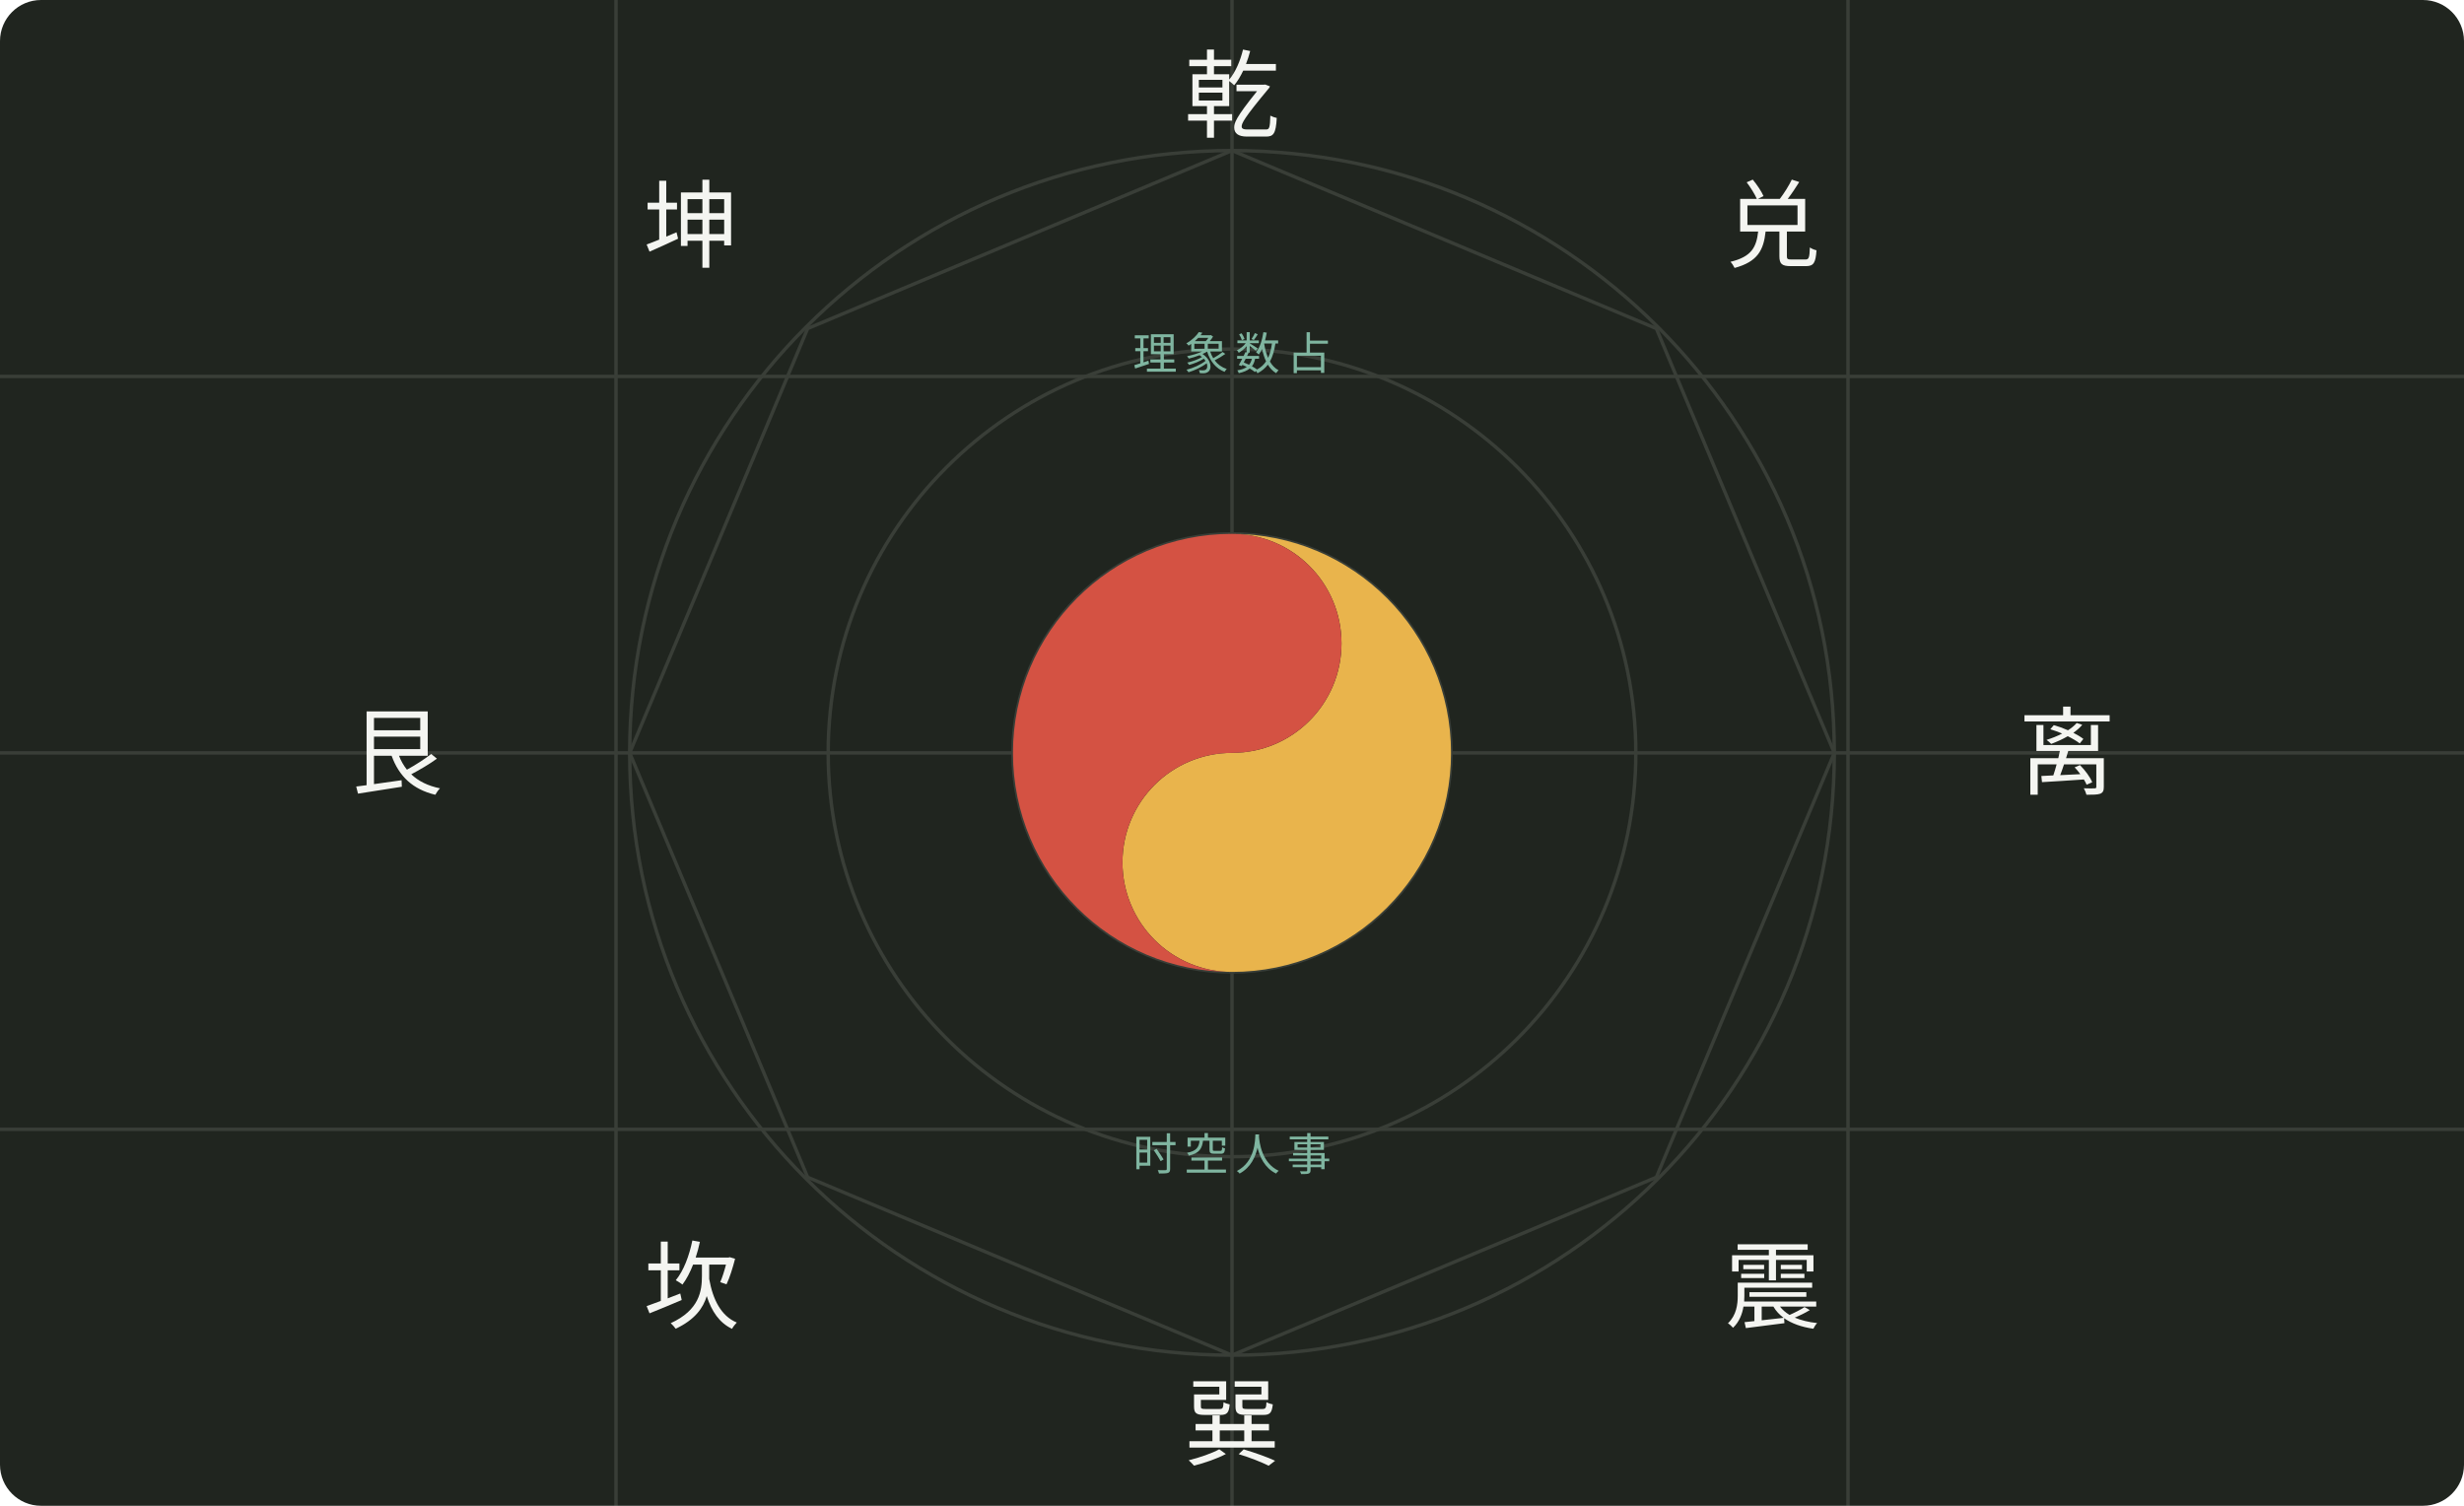
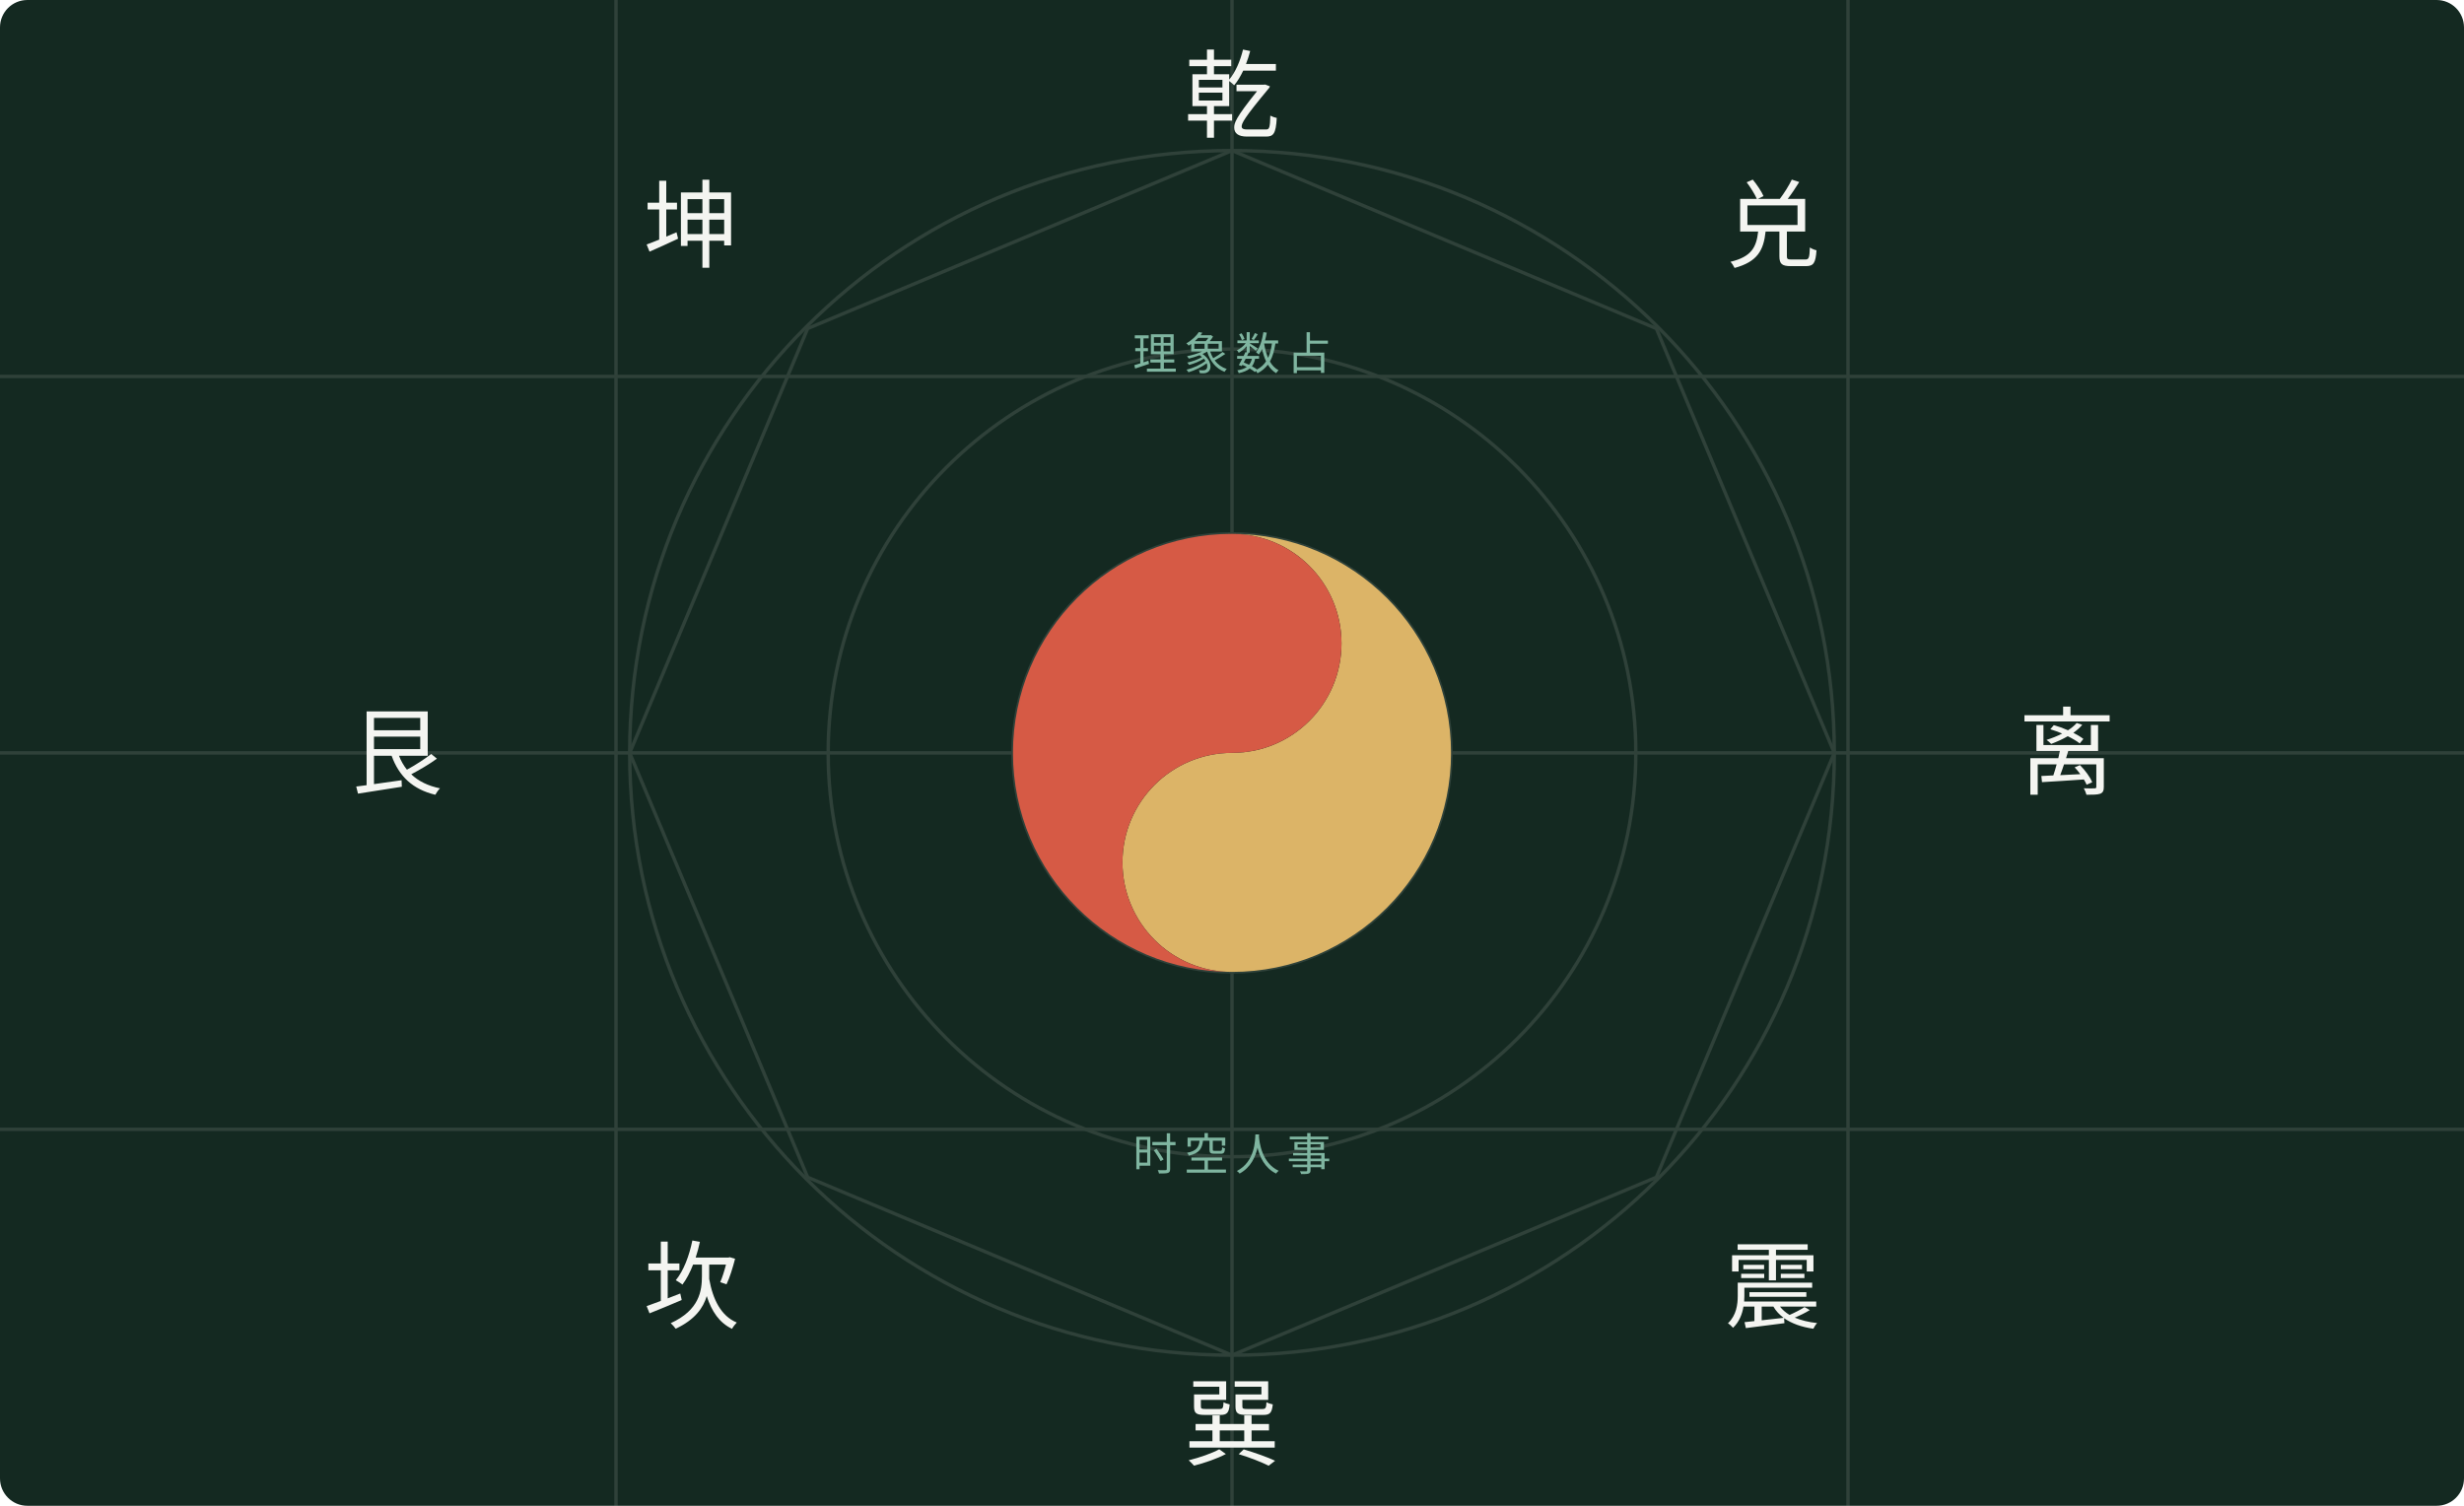
<svg xmlns="http://www.w3.org/2000/svg" viewBox="0 0 720 440" role="img" aria-labelledby="title desc">
-   <rect width="720" height="440" rx="12" fill="#20251f" />
+   <rect width="720" height="440" rx="8" fill="#142921" />
  <g opacity=".12" stroke="#f4f5f1" fill="none">
    <path d="M0 110h720M0 220h720M0 330h720M180 0v440M360 0v440M540 0v440" />
    <circle cx="360" cy="220" r="176" />
    <circle cx="360" cy="220" r="118" />
    <circle cx="360" cy="220" r="64" />
    <path d="m360 44 124 52 52 124-52 124-124 52-124-52-52-124 52-124Z" />
  </g>
  <g fill="#f4f5f1" font-family="serif" font-size="28" text-anchor="middle">
    <text x="360" y="38">乾</text>
    <text x="518" y="76">兑</text>
    <text x="604" y="230">离</text>
    <text x="518" y="386">震</text>
    <text x="360" y="426">巽</text>
    <text x="202" y="386">坎</text>
    <text x="116" y="230">艮</text>
    <text x="202" y="76">坤</text>
  </g>
  <g transform="translate(360 220)">
-     <path d="M0-64a64 64 0 0 1 0 128 32 32 0 0 1 0-64 32 32 0 0 0 0-64Z" fill="#e9b44c" />
-     <path d="M0-64a64 64 0 0 0 0 128 32 32 0 0 1 0-64 32 32 0 0 0 0-64Z" fill="#d45243" />
-     <circle cy="-32" r="8" fill="#d45243" />
-     <circle cy="32" r="8" fill="#e9b44c" />
+     <path d="M0-64a64 64 0 0 1 0 128 32 32 0 0 1 0-64 32 32 0 0 0 0-64Z" fill="#dcb467" />
+     <path d="M0-64a64 64 0 0 0 0 128 32 32 0 0 1 0-64 32 32 0 0 0 0-64Z" fill="#d65a45" />
+     <circle cy="-32" r="8" fill="#d65a45" />
+     <circle cy="32" r="8" fill="#dcb467" />
  </g>
  <g fill="#7fb5a0" font-family="sans-serif" font-size="13" letter-spacing="2" text-anchor="middle">
    <text x="360" y="108">理象数占</text>
    <text x="360" y="342">时空人事</text>
  </g>
</svg>
